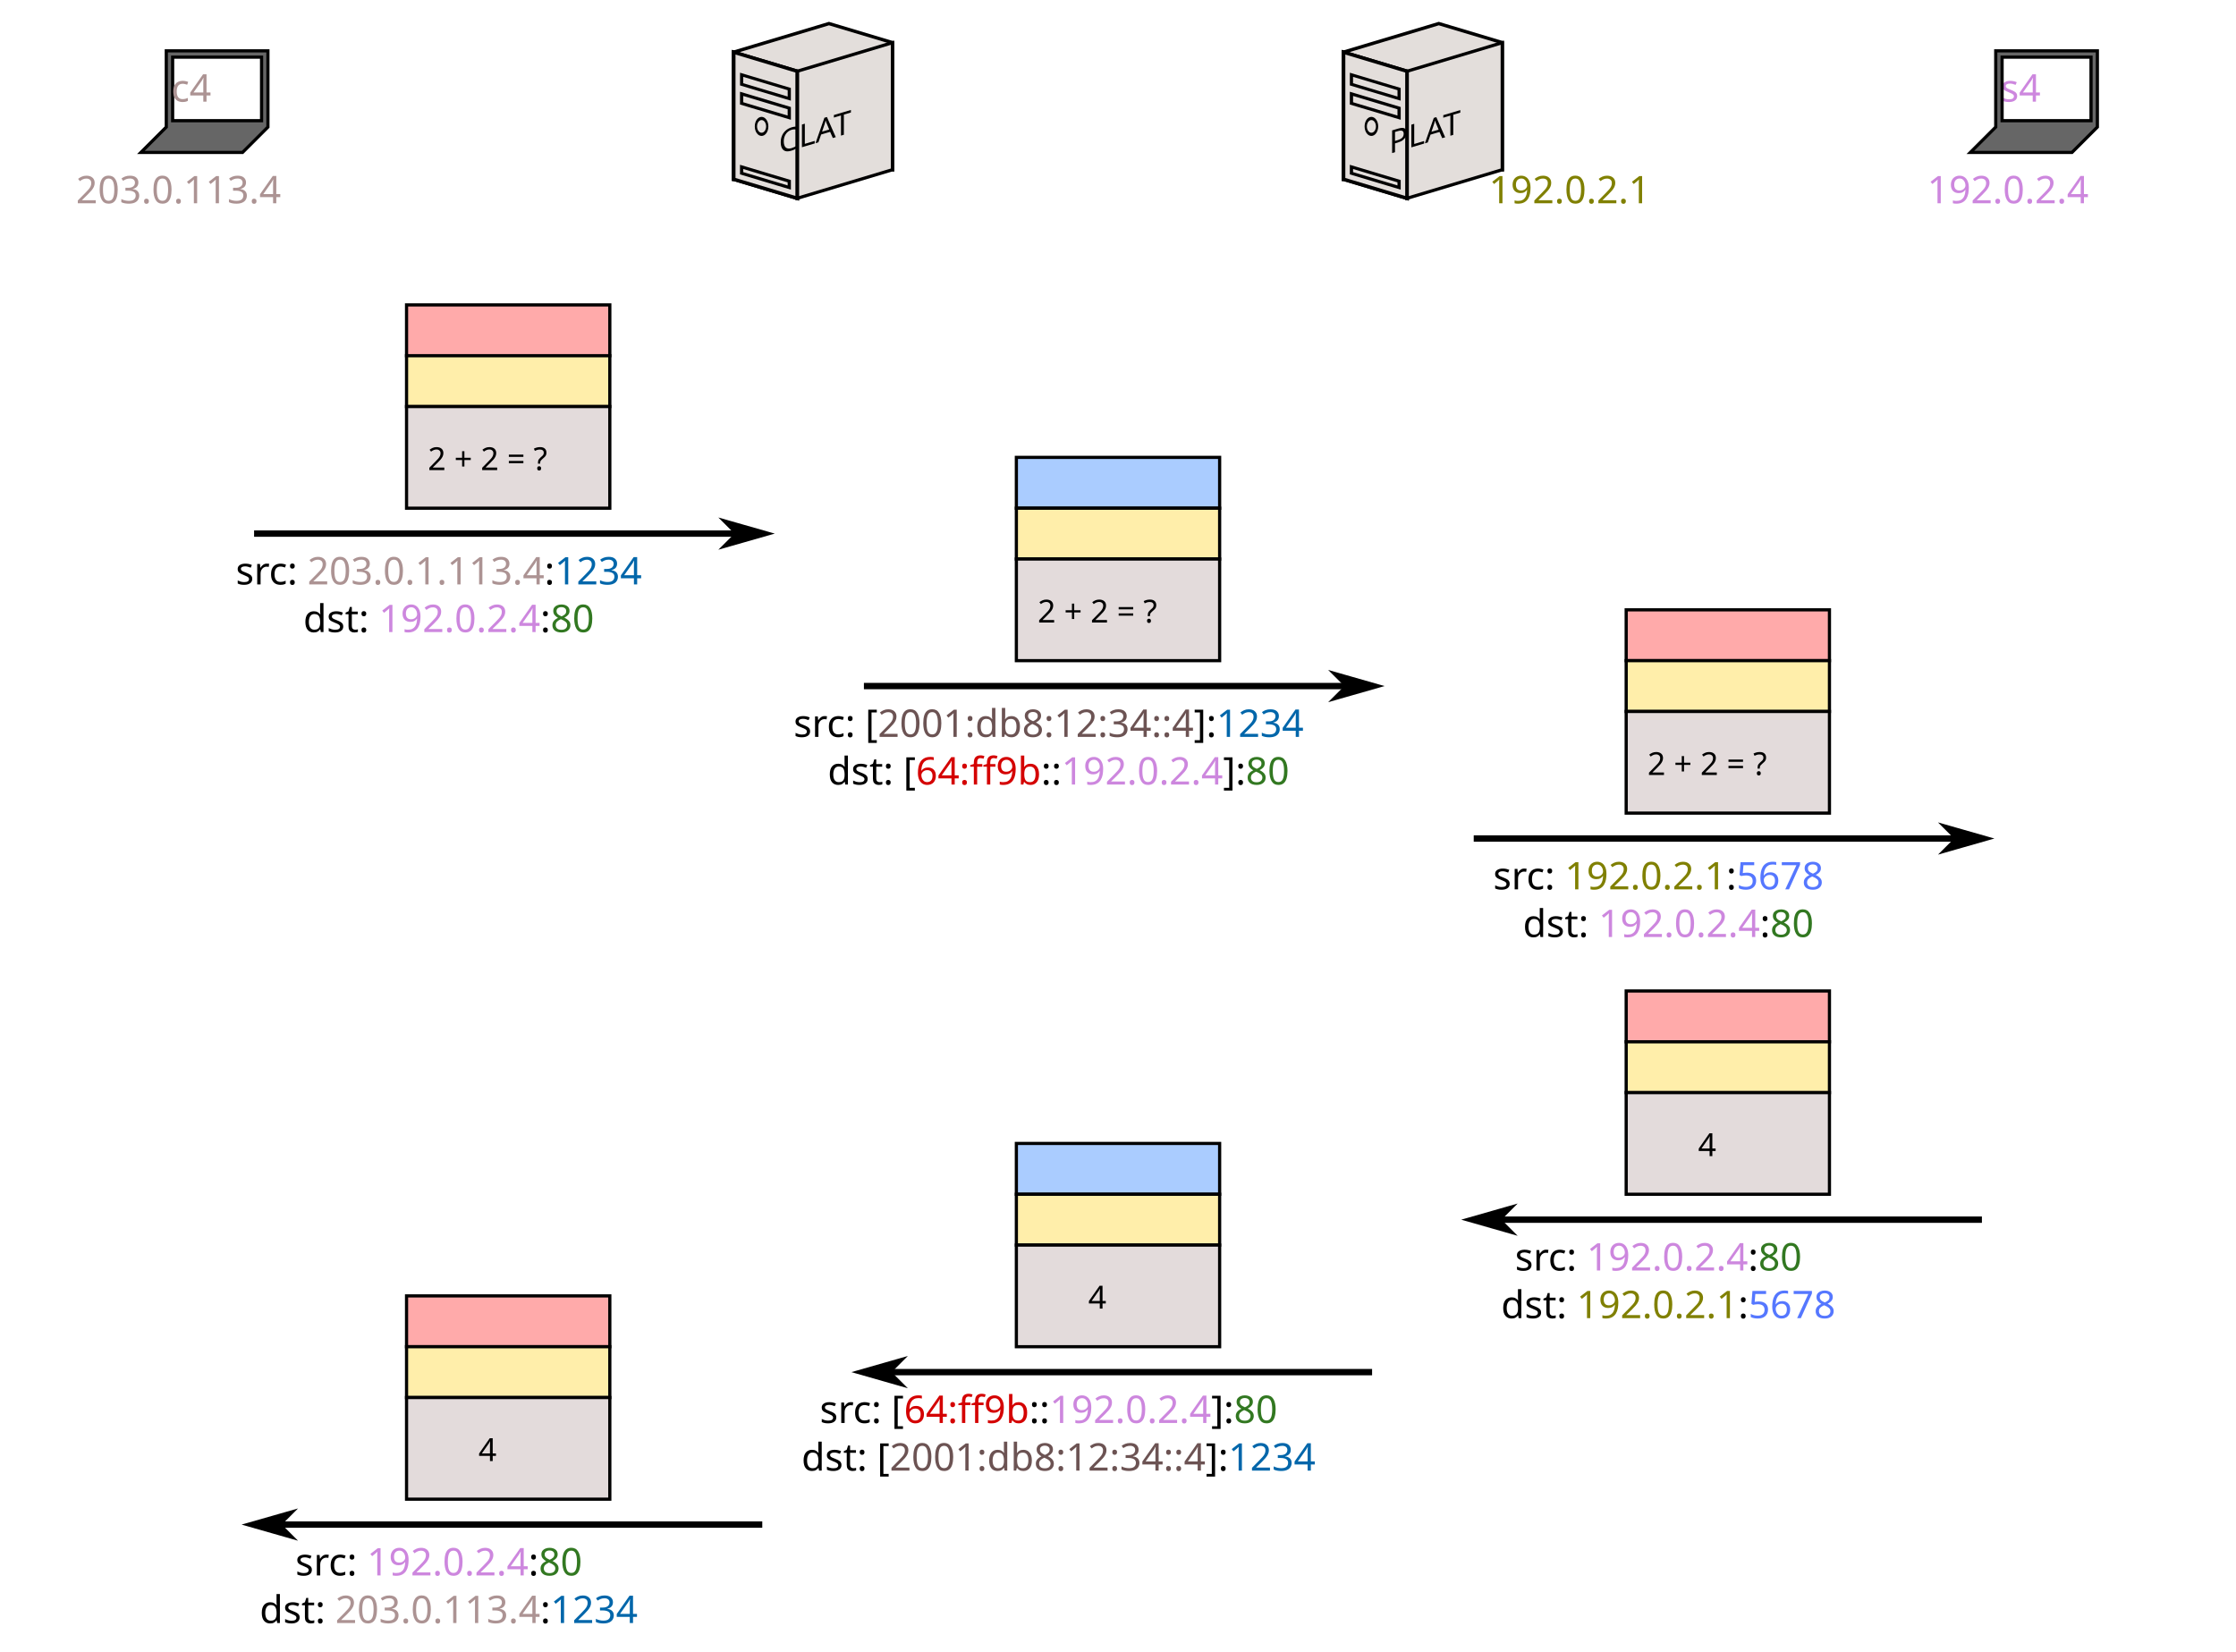
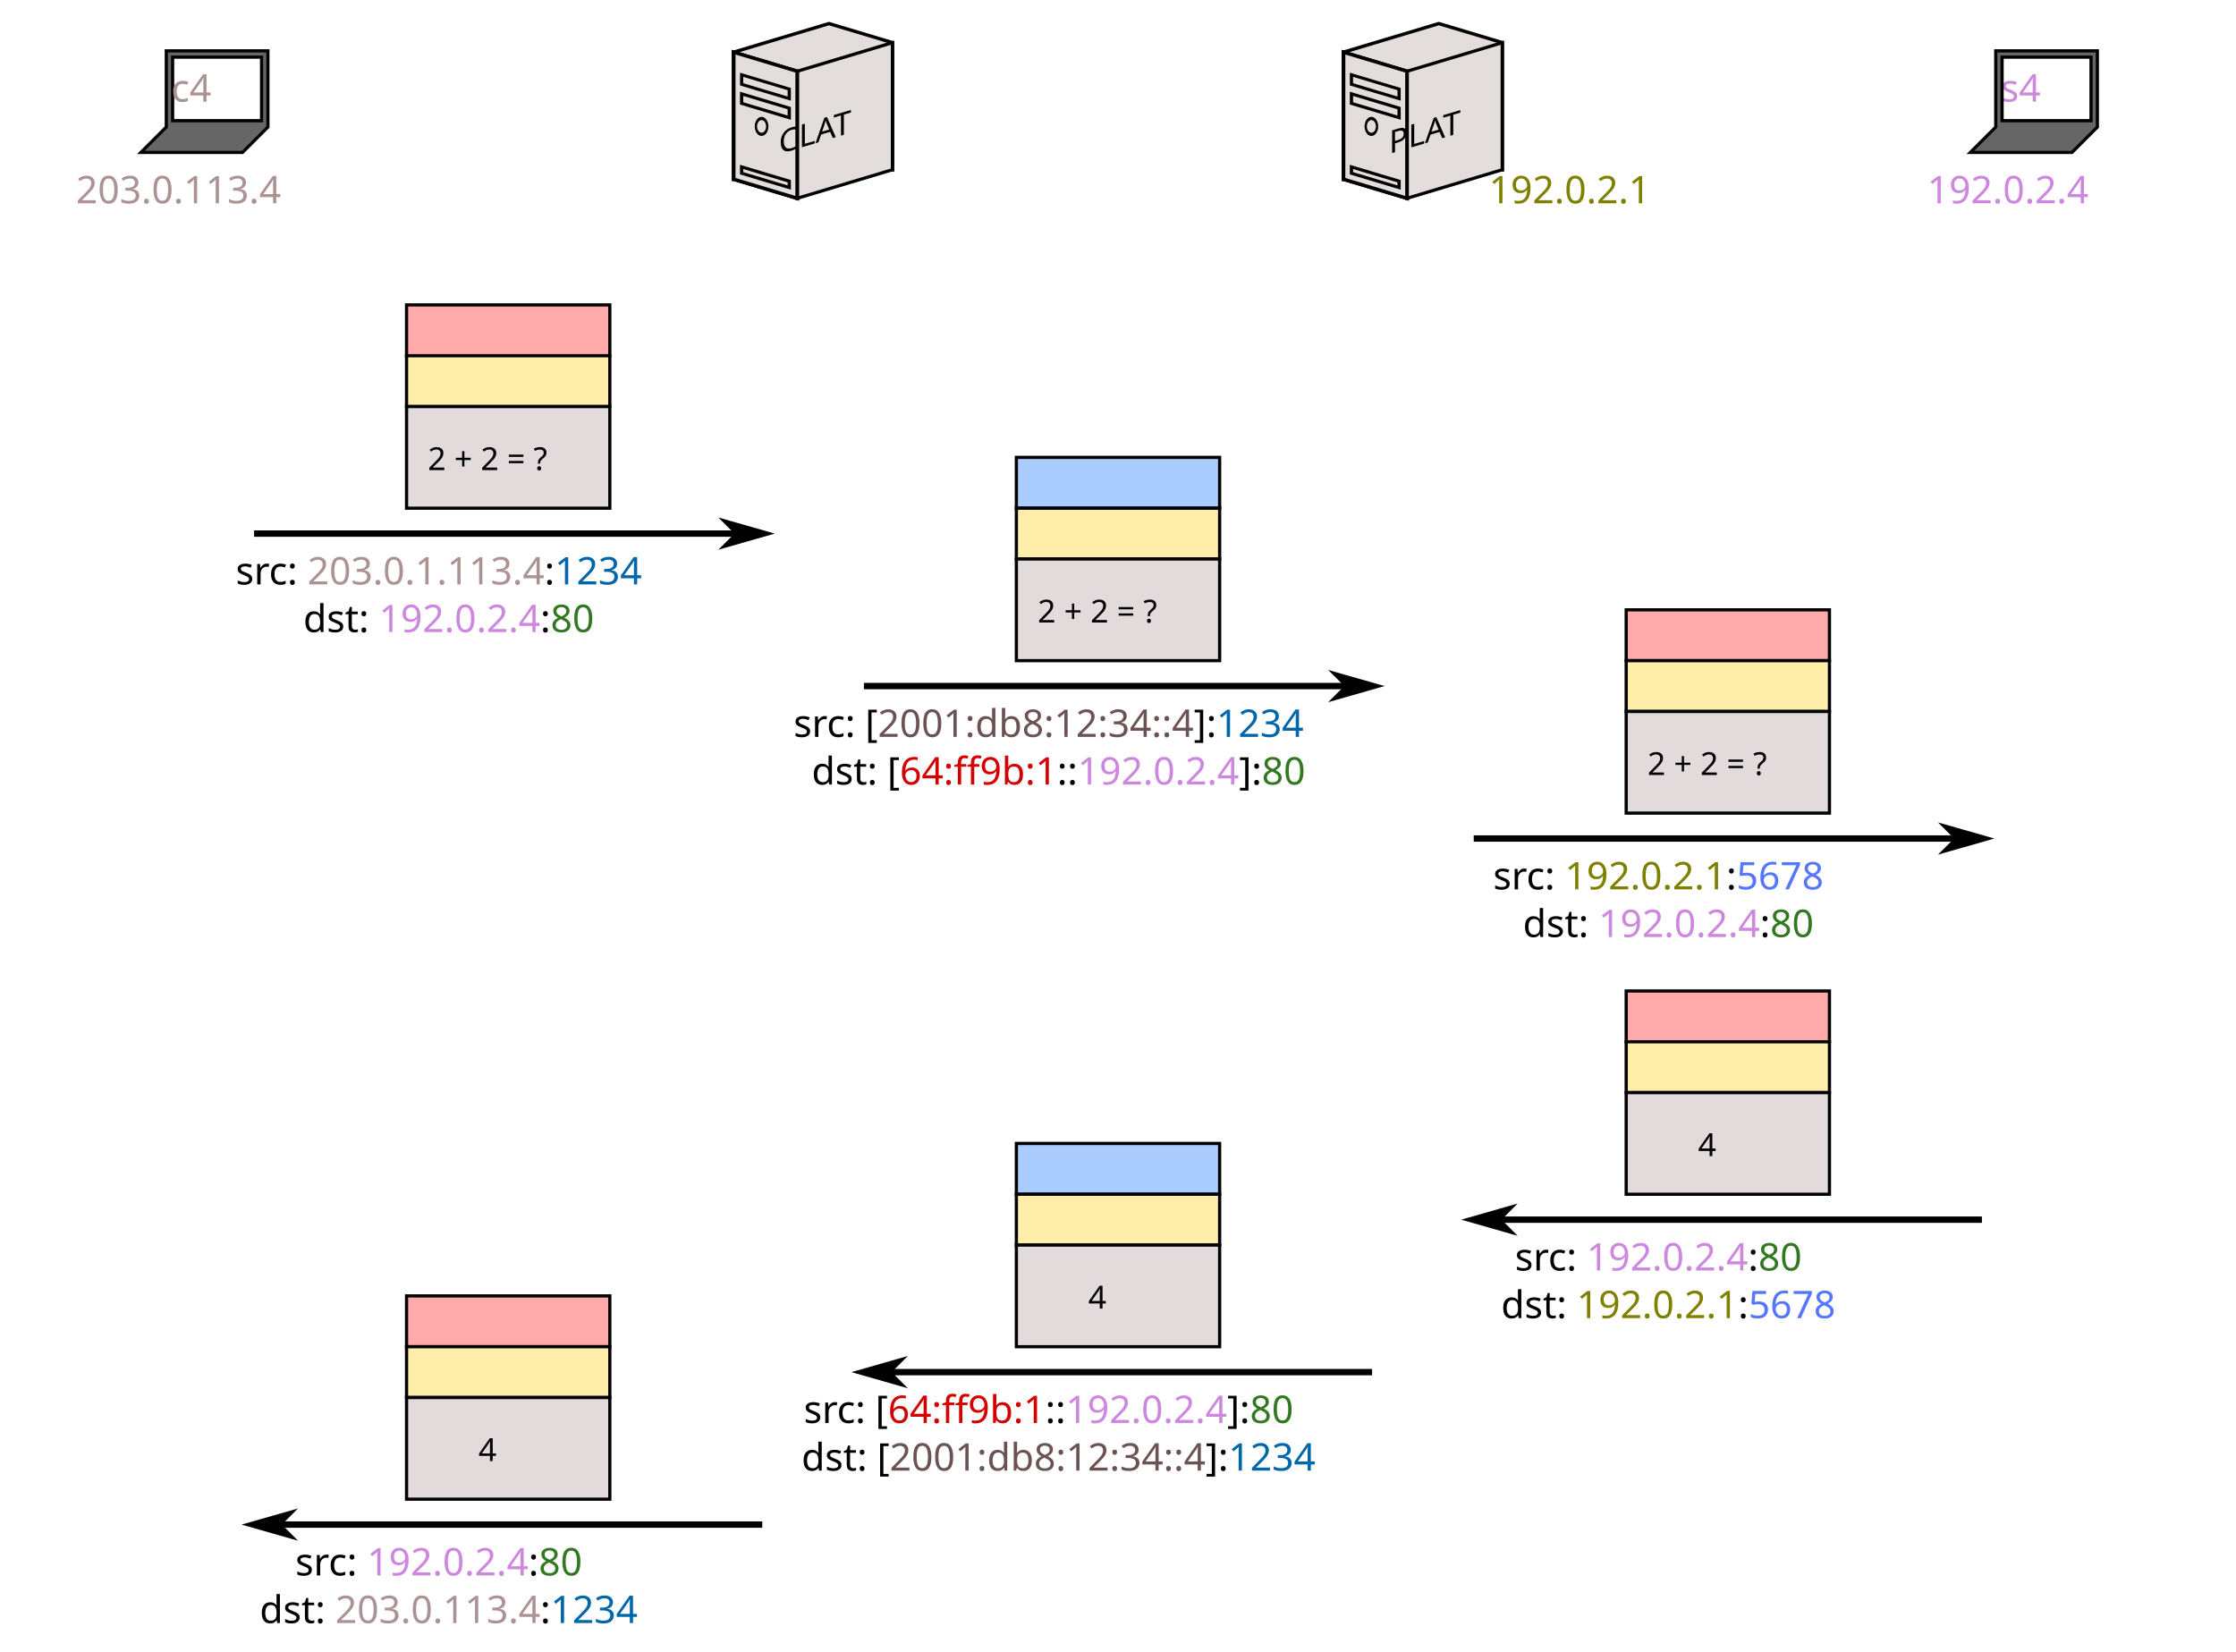
<svg xmlns="http://www.w3.org/2000/svg" xmlns:xlink="http://www.w3.org/1999/xlink" width="704" height="520" id="svg2" version="1.1">
  <defs id="defs4">
    <marker style="overflow:visible" id="marker1600" refX="0" refY="0" orient="auto">
      <path transform="matrix(0.4,0,0,0.4,4,0)" style="fill:#000000;fill-opacity:1;fill-rule:evenodd;stroke:#000000;stroke-width:1pt;stroke-opacity:1" d="M 0,0 5,-5 -12.5,0 5,5 Z" id="path1343" />
    </marker>
    <marker style="overflow:visible" id="marker1154" refX="0" refY="0" orient="auto">
      <path transform="matrix(-0.4,0,0,-0.4,-4,0)" style="fill:#000000;fill-opacity:1;fill-rule:evenodd;stroke:#000000;stroke-width:1pt;stroke-opacity:1" d="M 0,0 5,-5 -12.5,0 5,5 Z" id="path1152" />
    </marker>
    <marker style="overflow:visible" id="marker1802" refX="0" refY="0" orient="auto">
      <path transform="matrix(0.4,0,0,0.4,4,0)" style="fill:#000000;fill-opacity:1;fill-rule:evenodd;stroke:#000000;stroke-width:1pt;stroke-opacity:1" d="M 0,0 5,-5 -12.5,0 5,5 Z" id="path1800" />
    </marker>
    <marker style="overflow:visible" id="Arrow1Mstart" refX="0" refY="0" orient="auto">
      <path transform="matrix(0.4,0,0,0.4,4,0)" style="fill:#000000;fill-opacity:1;fill-rule:evenodd;stroke:#000000;stroke-width:1pt;stroke-opacity:1" d="M 0,0 5,-5 -12.5,0 5,5 Z" id="path1326" />
    </marker>
    <marker style="overflow:visible" id="marker1092" refX="0" refY="0" orient="auto">
      <path transform="matrix(-0.4,0,0,-0.4,-4,0)" style="fill:#000000;fill-opacity:1;fill-rule:evenodd;stroke:#000000;stroke-width:1pt;stroke-opacity:1" d="M 0,0 5,-5 -12.5,0 5,5 Z" id="path1090" />
    </marker>
    <marker style="overflow:visible" id="Arrow1Mend" refX="0" refY="0" orient="auto">
      <path transform="matrix(-0.4,0,0,-0.4,-4,0)" style="fill:#000000;fill-opacity:1;fill-rule:evenodd;stroke:#000000;stroke-width:1pt;stroke-opacity:1" d="M 0,0 5,-5 -12.5,0 5,5 Z" id="path920" />
    </marker>
  </defs>
  <g id="layer1" transform="translate(0,-668.3622)" style="display:inline">
    <use x="0" y="0" xlink:href="#g1187" id="use1882" transform="translate(0,312)" width="100%" height="100%" />
    <use x="0" y="0" xlink:href="#g1192" id="use1644" transform="translate(0,216)" width="100%" height="100%" />
    <text xml:space="preserve" style="font-style:normal;font-weight:normal;line-height:0%;font-family:sans-serif;text-align:center;letter-spacing:0px;word-spacing:0px;text-anchor:middle;fill:#000000;fill-opacity:1;stroke:none" x="160" y="852.362" id="text4233">
      <tspan x="160" y="852.362" id="tspan4237" style="font-size:12px;line-height:1.25;font-family:sans-serif;fill:#000000">src: <tspan style="fill:#ac9393;fill-opacity:1" id="tspan1085">203.0.1.113.4</tspan>:<tspan style="fill:#0066aa;fill-opacity:1" id="tspan1083">1234</tspan>
      </tspan>
      <tspan x="160" y="867.362" style="font-size:12px;line-height:1.25;font-family:sans-serif;fill:#000000" id="tspan1848">dst: <tspan style="fill:#cd87de;fill-opacity:1" id="tspan1107">192.0.2.4</tspan>:<tspan style="fill:#327821;fill-opacity:1" id="tspan1099">80</tspan>
      </tspan>
    </text>
    <path style="fill:none;stroke:#000000;stroke-width:2;stroke-linecap:butt;stroke-linejoin:miter;stroke-miterlimit:4;stroke-dasharray:none;stroke-opacity:1;marker-end:url(#Arrow1Mend)" d="M 80,836.362 H 240" id="path4243" />
    <path id="rect3143" style="fill:#666666;stroke:#000000;stroke-width:1;stroke-miterlimit:4;stroke-dasharray:none" d="m 52.354,684.362 v 24 l -8,8 h 32 l 8,-8 v -24 z m 2,2 h 28 v 20 H 54.354 Z" />
    <text xml:space="preserve" style="font-style:normal;font-weight:normal;font-size:12px;line-height:0%;font-family:sans-serif;text-align:center;letter-spacing:0px;word-spacing:0px;text-anchor:middle;display:inline;fill:#cd87de;fill-opacity:1;stroke:none;" x="644" y="700.362" id="text3042">
      <tspan id="tspan3044" x="644" y="700.362" style="font-size:12px;line-height:1.25;font-family:sans-serif;text-align:center;text-anchor:middle;fill:#cd87de;fill-opacity:1;">s4</tspan>
    </text>
    <text id="text3141" y="700.362" x="68" style="font-style:normal;font-weight:normal;font-size:12px;line-height:0%;font-family:sans-serif;text-align:center;letter-spacing:0px;word-spacing:0px;text-anchor:middle;display:inline;fill:#ac9393;fill-opacity:1;stroke:none;" xml:space="preserve">
      <tspan y="700.362" x="68" id="tspan3143" style="font-size:12px;line-height:1.25;font-family:sans-serif;text-align:center;text-anchor:middle;fill:#ac9393;fill-opacity:1;">c4</tspan>
    </text>
    <g id="g997" transform="translate(-61,6.433543)">
      <g transform="translate(292,474.7244)" style="display:inline" id="g4244">
        <path id="rect4226" d="m 30,194.625 -30,9 v 40 l 30,-9 20,6 v -40 z" style="display:inline;fill:#e3dedb;stroke:#000000;stroke-width:1.057;stroke-miterlimit:4;stroke-dasharray:none;stroke-dashoffset:0;stroke-opacity:1" />
        <rect transform="matrix(1,0.3,0,1,0,-796.3622)" y="1000" x="0" height="40" width="20" id="rect4208" style="display:inline;fill:#ffe680;stroke:#000000;stroke-width:1.145;stroke-miterlimit:4;stroke-dasharray:none;stroke-dashoffset:0;stroke-opacity:1" />
        <rect style="display:inline;fill:#e3dedb;stroke:#000000;stroke-width:1.057;stroke-miterlimit:4;stroke-dasharray:none;stroke-dashoffset:0;stroke-opacity:1" id="rect4210" width="30" height="40" x="20" y="1012" transform="matrix(1,-0.3,0,1,0,-796.3622)" />
        <rect style="display:inline;fill:#e3dedb;stroke:#000000;stroke-width:1.145;stroke-miterlimit:4;stroke-dasharray:none;stroke-dashoffset:0;stroke-opacity:1" id="rect4234" width="20" height="40" x="0" y="1000" transform="matrix(1,0.3,0,1,0,-796.3622)" />
        <rect transform="skewY(16.69924)" y="210" x="2.5" height="3" width="15" id="rect4236" style="display:inline;fill:none;stroke:#000000;stroke-width:1.001;stroke-miterlimit:4;stroke-dasharray:none;stroke-dashoffset:0;stroke-opacity:1" />
        <rect style="display:inline;fill:none;stroke:#000000;stroke-width:1.022;stroke-miterlimit:4;stroke-dasharray:none;stroke-dashoffset:0;stroke-opacity:1" id="rect4238" width="15" height="3" x="2.5" y="216" transform="skewY(16.69924)" />
        <rect transform="skewY(16.69924)" y="239" x="2.5" height="2" width="15" id="rect4240" style="display:inline;fill:none;stroke:#000000;stroke-width:1.022;stroke-miterlimit:4;stroke-dasharray:none;stroke-dashoffset:0;stroke-opacity:1" />
        <circle transform="matrix(0.7130212,0,0,1,2.008852,0)" id="path4242" style="fill:none;stroke:#000000;stroke-width:1;stroke-miterlimit:4;stroke-dasharray:none;stroke-dashoffset:0;stroke-opacity:1" cx="9.5" cy="227" r="2.5" />
      </g>
      <text id="text3880" y="801.615" x="326.707" style="font-style:normal;font-weight:normal;font-size:10px;line-height:0%;font-family:sans-serif;text-align:center;letter-spacing:0px;word-spacing:0px;text-anchor:middle;display:inline;fill:#000000;fill-opacity:1;stroke:none" xml:space="preserve" transform="skewY(-16.58)">
        <tspan y="801.615" x="326.707" id="tspan3882" style="font-size:10px;line-height:1.25;font-family:sans-serif;text-align:center;text-anchor:middle">CLAT</tspan>
      </text>
    </g>
    <g id="g1187" transform="translate(-44,-16)">
      <rect style="fill:#ffaaaa;fill-opacity:1;stroke:#000000;stroke-width:1;stroke-linecap:square;stroke-miterlimit:4;stroke-dasharray:none" id="rect894" width="64" height="16" x="172" y="780.362" />
      <rect style="fill:#ffeeaa;fill-opacity:1;stroke:#000000;stroke-width:1;stroke-linecap:square;stroke-miterlimit:4;stroke-dasharray:none" id="rect896" width="64" height="16" x="172" y="796.362" />
      <rect style="fill:#e3dbdb;fill-opacity:1;stroke:#000000;stroke-width:1;stroke-linecap:square;stroke-miterlimit:4;stroke-dasharray:none" id="rect898" width="64" height="32" x="172" y="812.362" />
    </g>
    <text xml:space="preserve" style="font-size:10px;line-height:1.25;font-family:sans-serif;text-align:center;text-anchor:middle" x="160" y="816.362" id="text902">
      <tspan id="tspan900" x="160" y="816.362">2 + 2 = ?</tspan>
    </text>
    <use x="0" y="0" xlink:href="#rect3143" id="use1036" transform="translate(576)" width="100%" height="100%" />
    <text xml:space="preserve" style="font-size:12px;line-height:1.25;font-family:sans-serif;text-align:center;text-anchor:middle;display:inline;fill:#ac9393;fill-opacity:1;" x="64" y="732.362" id="text1235">
      <tspan id="tspan1233" x="64" y="732.362" style="font-size:12px;text-align:center;text-anchor:middle;fill:#ac9393;fill-opacity:1;">203.0.113.4</tspan>
    </text>
    <text xml:space="preserve" style="font-size:12px;line-height:1.25;font-family:sans-serif;text-align:center;letter-spacing:0px;text-anchor:middle;fill:#cd87de;fill-opacity:1;" x="640" y="732.362" id="text913">
      <tspan id="tspan911" x="640" y="732.362">192.0.2.4</tspan>
    </text>
    <text xml:space="preserve" style="font-style:normal;font-weight:normal;line-height:0%;font-family:sans-serif;text-align:center;letter-spacing:0px;word-spacing:0px;text-anchor:middle;fill:#000000;fill-opacity:1;stroke:none" x="352" y="1116.362" id="text1074">
-       <tspan x="352" y="1116.362" id="tspan1072" style="font-size:12px;line-height:1.25;font-family:sans-serif">src: [<tspan style="fill:#d40000" id="tspan1070">64:ff9b</tspan>::<tspan style="fill:#cd87de;fill-opacity:1" id="tspan1073">192.0.2.4</tspan>]:<tspan style="fill:#327821;fill-opacity:1" id="tspan1075">80</tspan>
+       <tspan x="352" y="1116.362" id="tspan1072" style="font-size:12px;line-height:1.25;font-family:sans-serif" dy="0 0 0 0 0 0 0 0 0 0 0 0 0 0 0 0">src: [<tspan style="fill:#d40000" id="tspan1070">64:ff9b:1</tspan>::<tspan style="fill:#cd87de;fill-opacity:1" id="tspan1073">192.0.2.4</tspan>]:<tspan style="fill:#327821;fill-opacity:1" id="tspan1075">80</tspan>
      </tspan>
      <tspan x="352" y="1131.362" style="font-size:12px;line-height:1.25;font-family:sans-serif" id="tspan935">dst: [<tspan style="fill:#6c5353;fill-opacity:1" id="tspan1091">2001:db8:12:34::4</tspan>]:<tspan style="fill:#0066aa;fill-opacity:1" id="tspan1093">1234</tspan>
      </tspan>
    </text>
    <path style="fill:none;stroke:#000000;stroke-width:2;stroke-linecap:butt;stroke-linejoin:miter;stroke-miterlimit:4;stroke-dasharray:none;stroke-opacity:1;marker-end:url(#marker1092)" d="M 272,884.362 H 432" id="path1076" />
    <g id="g1192" transform="translate(-80,-16)">
      <rect style="fill:#aaccff;fill-opacity:1;stroke:#000000;stroke-width:1;stroke-linecap:square;stroke-miterlimit:4;stroke-dasharray:none" id="rect1078" width="64" height="16" x="400" y="828.362" />
      <rect style="fill:#ffeeaa;fill-opacity:1;stroke:#000000;stroke-width:1;stroke-linecap:square;stroke-miterlimit:4;stroke-dasharray:none" id="rect1080" width="64" height="16" x="400" y="844.362" />
      <rect style="fill:#e3dbdb;fill-opacity:1;stroke:#000000;stroke-width:1;stroke-linecap:square;stroke-miterlimit:4;stroke-dasharray:none" id="rect1082" width="64" height="32" x="400" y="860.362" />
    </g>
    <text xml:space="preserve" style="font-size:10px;line-height:1.25;font-family:sans-serif;text-align:center;text-anchor:middle" x="352" y="864.362" id="text1086">
      <tspan id="tspan1084" x="352" y="864.362">2 + 2 = ?</tspan>
    </text>
    <path style="fill:none;stroke:#000000;stroke-width:2;stroke-linecap:butt;stroke-linejoin:miter;stroke-miterlimit:4;stroke-dasharray:none;stroke-opacity:1;marker-start:url(#Arrow1Mstart)" d="M 272,1100.362 H 432" id="path1214" />
    <text xml:space="preserve" style="font-size:10px;line-height:1.25;font-family:sans-serif;text-align:center;text-anchor:middle" x="352" y="1080.362" id="text1226">
      <tspan id="tspan1224" x="352" y="1080.362">4</tspan>
    </text>
    <path style="fill:none;stroke:#000000;stroke-width:2;stroke-linecap:butt;stroke-linejoin:miter;stroke-miterlimit:4;stroke-dasharray:none;stroke-opacity:1;marker-start:url(#marker1802)" d="M 80,1148.362 H 240" id="path1678" />
    <text xml:space="preserve" style="font-size:10px;line-height:1.25;font-family:sans-serif;text-align:center;text-anchor:middle" x="160" y="1128.362" id="text1690">
      <tspan id="tspan1688" x="160" y="1128.362">4</tspan>
    </text>
    <g id="g947" style="display:inline" transform="translate(-95,669.7957)">
      <use x="0" y="0" xlink:href="#g4244" id="use935" style="display:inline" transform="translate(226,-663.3622)" width="100%" height="100%" />
      <text id="text933" y="205.541" x="552.708" style="font-style:normal;font-weight:normal;font-size:10px;line-height:0%;font-family:sans-serif;text-align:center;letter-spacing:0px;word-spacing:0px;text-anchor:middle;display:inline;fill:#000000;fill-opacity:1;stroke:none" xml:space="preserve" transform="skewY(-16.58)">
        <tspan y="205.541" x="552.708" id="tspan931" style="font-size:10px;line-height:1.25;font-family:sans-serif;text-align:center;text-anchor:middle">PLAT</tspan>
      </text>
    </g>
    <path style="fill:none;stroke:#000000;stroke-width:2;stroke-linecap:butt;stroke-linejoin:miter;stroke-miterlimit:4;stroke-dasharray:none;stroke-opacity:1;marker-end:url(#marker1154)" d="M 464,932.362 H 624" id="path1138" />
    <use x="0" y="0" xlink:href="#g1187" id="use1327" transform="translate(384,96)" width="100%" height="100%" />
    <text xml:space="preserve" style="font-size:10px;line-height:1.25;font-family:sans-serif;text-align:center;text-anchor:middle" x="544" y="912.362" id="text1150">
      <tspan id="tspan1148" x="544" y="912.362">2 + 2 = ?</tspan>
    </text>
    <path style="fill:none;stroke:#000000;stroke-width:2;stroke-linecap:butt;stroke-linejoin:miter;stroke-miterlimit:4;stroke-dasharray:none;stroke-opacity:1;marker-start:url(#marker1600)" d="M 464,1052.362 H 624" id="path1231" />
    <use x="0" y="0" xlink:href="#g1187" id="use1329" transform="translate(384,216)" width="100%" height="100%" />
    <text xml:space="preserve" style="font-size:10px;line-height:1.25;font-family:sans-serif;text-align:center;text-anchor:middle" x="544" y="1032.362" id="text1243">
      <tspan id="tspan1241" x="544" y="1032.362">4</tspan>
    </text>
    <text xml:space="preserve" style="font-style:normal;font-weight:normal;line-height:0%;font-family:sans-serif;text-align:center;letter-spacing:0px;word-spacing:0px;text-anchor:middle;display:inline;fill:#000000;fill-opacity:1;stroke:none" x="544" y="1068.362" id="text4233-7-0">
      <tspan x="544" y="1068.362" id="tspan4237-0-6" style="font-size:12px;line-height:1.25;font-family:sans-serif;fill:#000000">src: <tspan style="fill:#cd87de;fill-opacity:1" id="tspan1111">192.0.2.4</tspan>:<tspan style="fill:#327821;fill-opacity:1" id="tspan1103">80</tspan>
      </tspan>
      <tspan x="544" y="1083.362" style="font-size:12px;line-height:1.25;font-family:sans-serif;fill:#000000" id="tspan1848-3-6">dst: <tspan style="fill:#808000" id="tspan1077">192.0.2.1</tspan>:<tspan style="fill:#5577ff;fill-opacity:1" id="tspan1081">5678</tspan>
      </tspan>
    </text>
    <text xml:space="preserve" style="font-style:normal;font-weight:normal;line-height:0%;font-family:sans-serif;text-align:center;letter-spacing:0px;word-spacing:0px;text-anchor:middle;display:inline;fill:#000000;fill-opacity:1;stroke:none" x="352" y="900.362" id="text1074-2">
      <tspan x="352" y="900.362" id="tspan1072-3" style="font-size:12px;line-height:1.25;font-family:sans-serif">src: [<tspan style="fill:#6c5353;fill-opacity:1" id="tspan1087">2001:db8:12:34::4</tspan>]:<tspan style="fill:#0066aa;fill-opacity:1" id="tspan1089">1234</tspan>
      </tspan>
-       <tspan x="352" y="915.362" style="font-size:12px;line-height:1.25;font-family:sans-serif" id="tspan935-9">dst: [<tspan style="fill:#d40000" id="tspan1056">64:ff9b</tspan>::<tspan style="fill:#cd87de;fill-opacity:1" id="tspan1058">192.0.2.4</tspan>]:<tspan style="fill:#327821;fill-opacity:1" id="tspan1060">80</tspan>
+       <tspan x="352" y="915.362" style="font-size:12px;line-height:1.25;font-family:sans-serif" id="tspan935-9">dst: [<tspan style="fill:#d40000" id="tspan1056">64:ff9b:1</tspan>::<tspan style="fill:#cd87de;fill-opacity:1" id="tspan1058">192.0.2.4</tspan>]:<tspan style="fill:#327821;fill-opacity:1" id="tspan1060">80</tspan>
      </tspan>
    </text>
    <text xml:space="preserve" style="font-style:normal;font-weight:normal;line-height:0%;font-family:sans-serif;text-align:center;letter-spacing:0px;word-spacing:0px;text-anchor:middle;display:inline;fill:#000000;fill-opacity:1;stroke:none" x="544" y="948.362" id="text4233-3">
      <tspan x="544" y="948.362" id="tspan4237-6" style="font-size:12px;line-height:1.25;font-family:sans-serif;fill:#000000">src: <tspan style="fill:#808000" id="tspan1066">192.0.2.1</tspan>:<tspan style="fill:#5577ff;fill-opacity:1" id="tspan1079">5678</tspan>
      </tspan>
      <tspan x="544" y="963.362" style="font-size:12px;line-height:1.25;font-family:sans-serif;fill:#000000" id="tspan1848-5">dst: <tspan style="fill:#cd87de;fill-opacity:1" id="tspan1109">192.0.2.4</tspan>:<tspan style="fill:#327821;fill-opacity:1" id="tspan1101">80</tspan>
      </tspan>
    </text>
    <text xml:space="preserve" style="font-style:normal;font-weight:normal;line-height:0%;font-family:sans-serif;text-align:center;letter-spacing:0px;word-spacing:0px;text-anchor:middle;display:inline;fill:#000000;fill-opacity:1;stroke:none" x="160" y="1164.362" id="text4233-7-0-5">
      <tspan x="160" y="1164.362" id="tspan4237-0-6-6" style="font-size:12px;line-height:1.25;font-family:sans-serif;fill:#000000">src: <tspan style="fill:#cd87de;fill-opacity:1" id="tspan1113">192.0.2.4</tspan>:<tspan style="fill:#327821;fill-opacity:1" id="tspan1105">80</tspan>
      </tspan>
      <tspan x="160" y="1179.362" style="font-size:12px;line-height:1.25;font-family:sans-serif;fill:#000000" id="tspan1848-3-6-9">dst: <tspan style="fill:#ac9393;fill-opacity:1" id="tspan1095">203.0.113.4</tspan>:<tspan style="fill:#0066aa;fill-opacity:1" id="tspan1097">1234</tspan>
      </tspan>
    </text>
    <text xml:space="preserve" style="font-size:12px;line-height:1.25;font-family:sans-serif;text-align:center;letter-spacing:0px;text-anchor:middle;fill:#808000;" x="502" y="732.362" id="text1064">
      <tspan id="tspan1062" x="502" y="732.362">192.0.2.1</tspan>
    </text>
  </g>
</svg>
